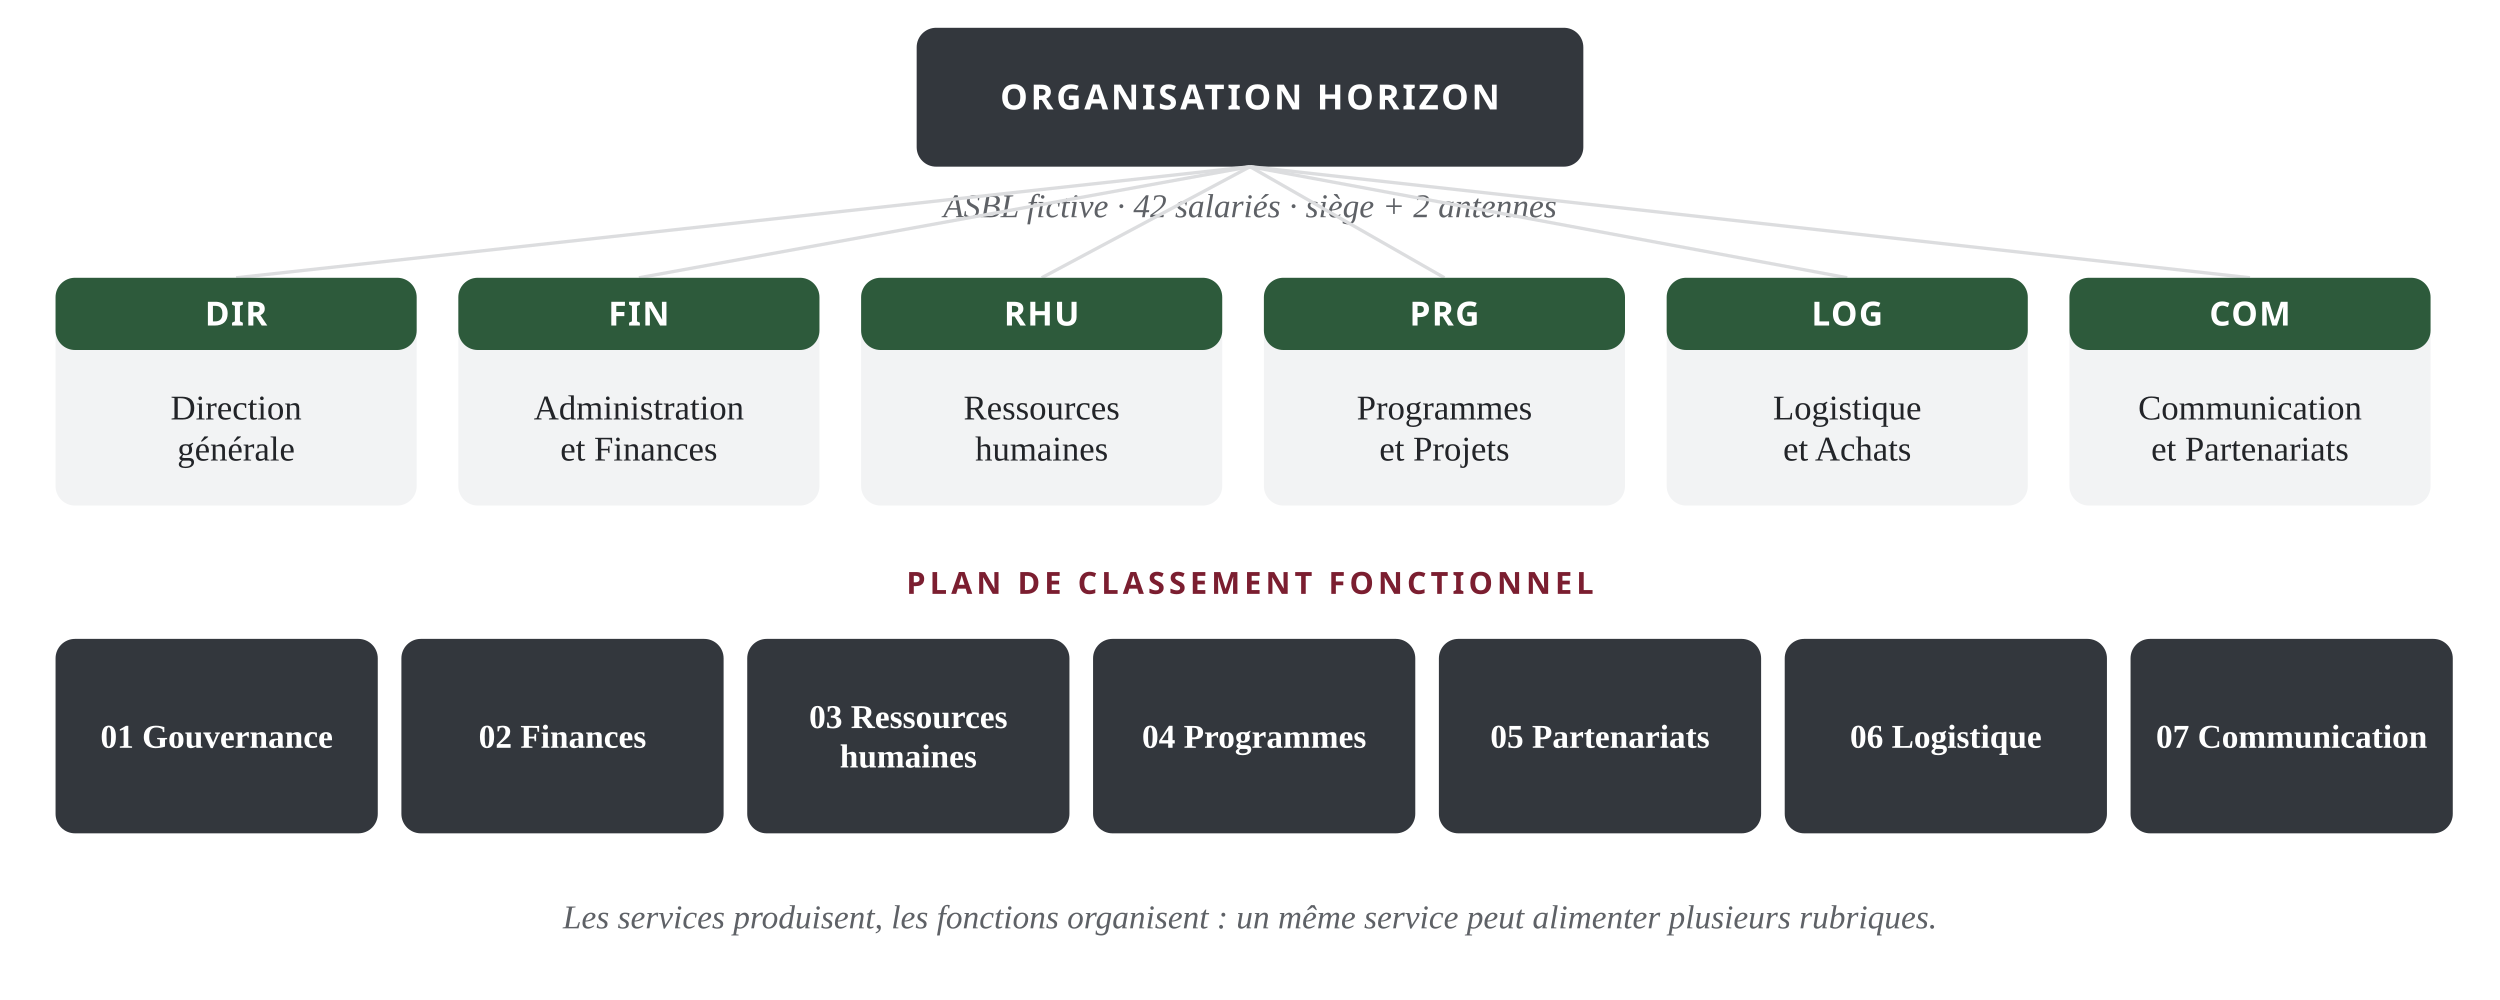
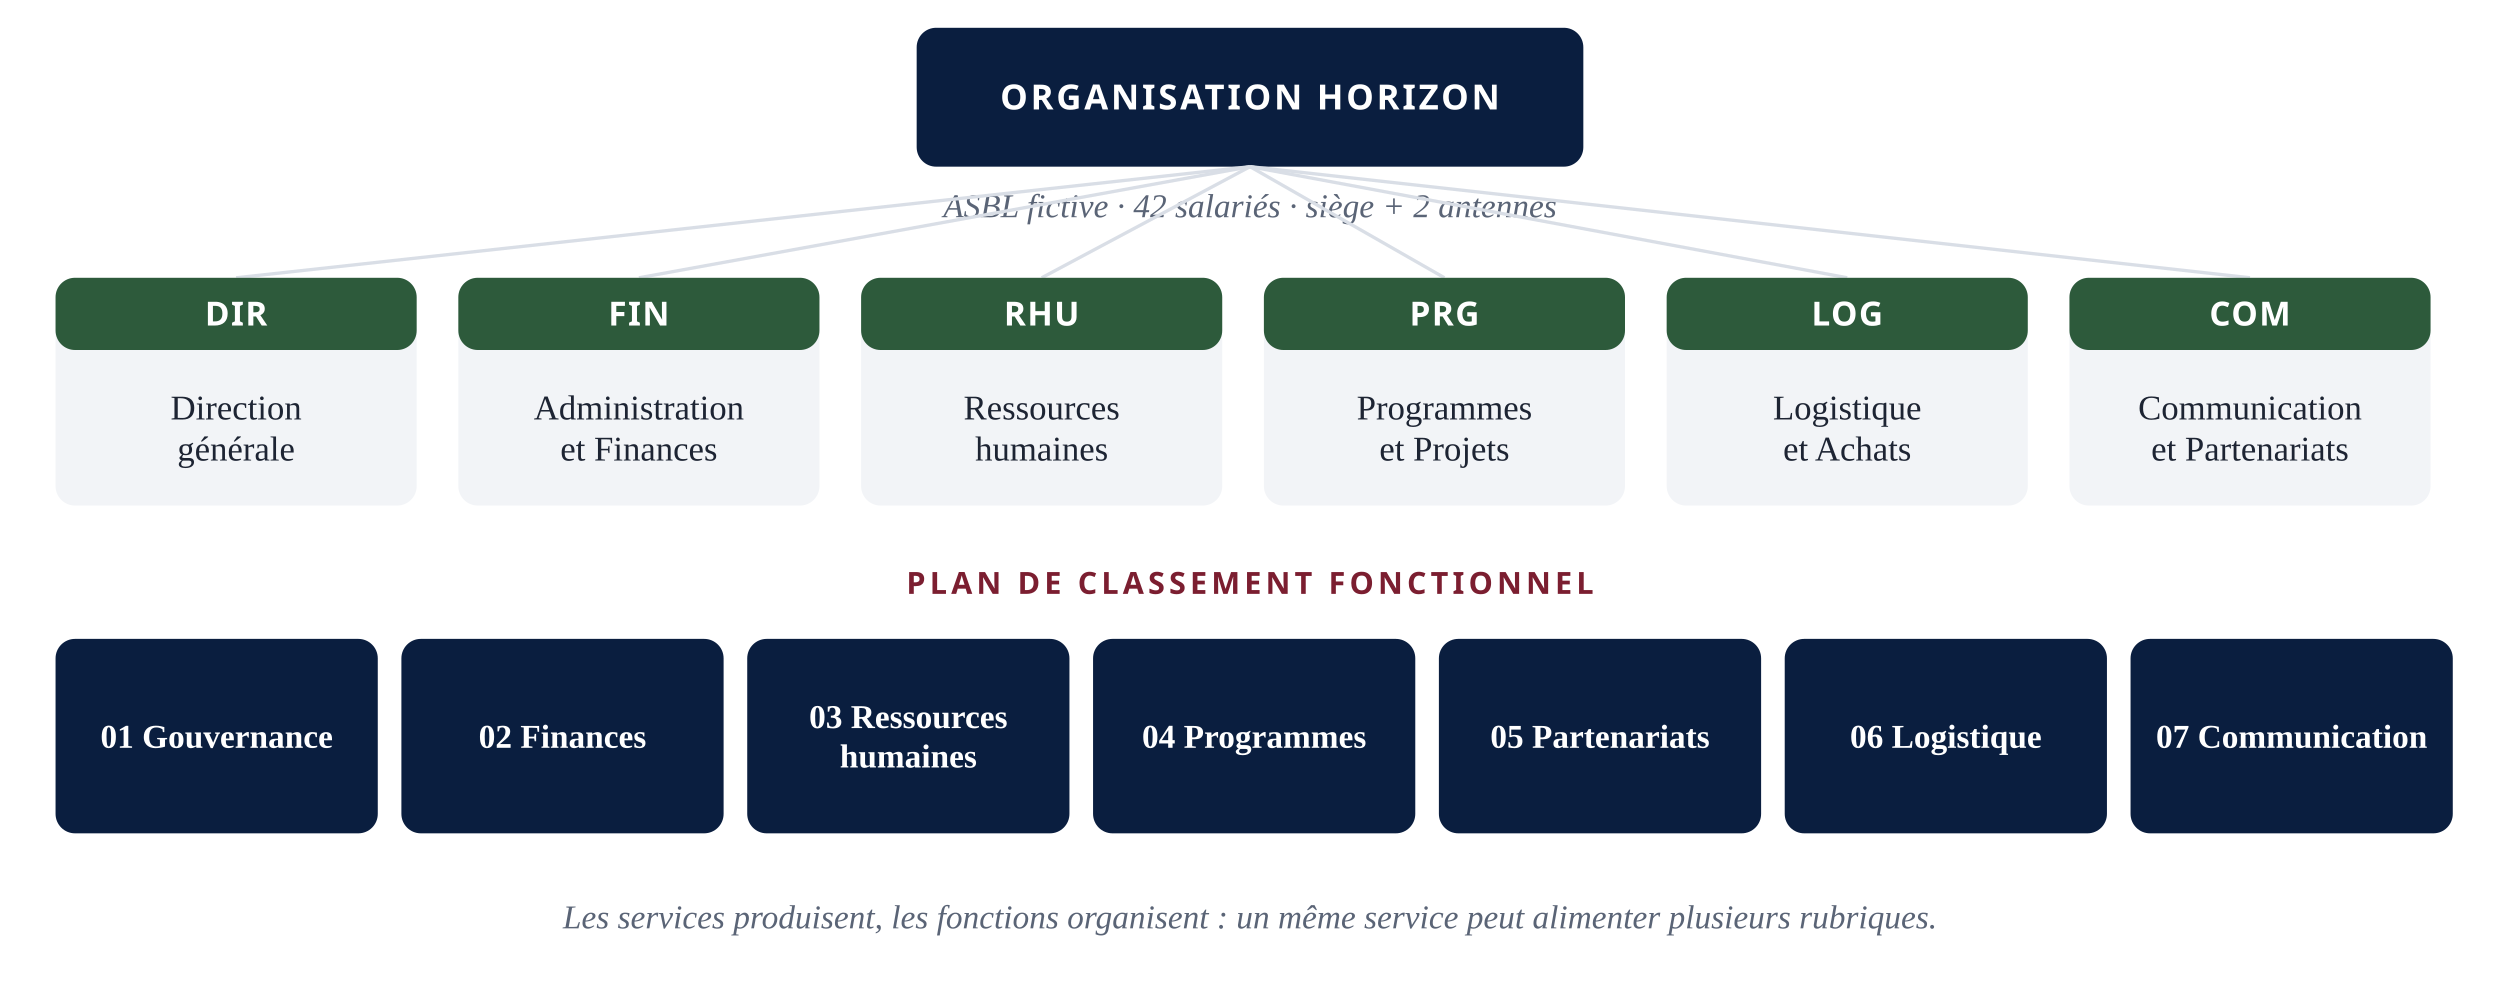
<svg xmlns="http://www.w3.org/2000/svg" viewBox="0 0 900 360" width="900" height="360">
  <defs>
    <marker id="ar" viewBox="0 0 10 10" refX="9" refY="5" markerWidth="7" markerHeight="7" orient="auto-start-reverse">
-       <path d="M0 0L10 5L0 10z" fill="#33373D" />
+       <path d="M0 0L10 5L0 10z" fill="#0A1E3F" />
    </marker>
    <marker id="arg" viewBox="0 0 10 10" refX="9" refY="5" markerWidth="7" markerHeight="7" orient="auto-start-reverse">
      <path d="M0 0L10 5L0 10z" fill="#2D5A3B" />
    </marker>
  </defs>
  <rect width="900" height="360" fill="white" />
-   <rect x="330" y="10" width="240" height="50" rx="7" fill="#33373D" stroke="none" stroke-width="1" />
+   <rect x="330" y="10" width="240" height="50" rx="7" fill="#0A1E3F" stroke="none" stroke-width="1" />
  <text x="450" y="39.4" font-family="Montserrat" font-size="12.5" font-weight="800" fill="white" text-anchor="middle" letter-spacing="1">ORGANISATION HORIZON</text>
-   <text x="450" y="78.2" font-family="Source Sans 3" font-size="12" font-weight="400" fill="#5E6166" text-anchor="middle" letter-spacing="0" font-style="italic">ASBL fictive · 42 salariés · siège + 2 antennes</text>
-   <line x1="450" y1="60" x2="85" y2="100" stroke="#DCDDDF" stroke-width="1.2" />
-   <rect x="20" y="100" width="130" height="82" rx="7" fill="#F2F3F4" stroke="none" stroke-width="1" />
+   <text x="450" y="78.2" font-family="Source Sans 3" font-size="12" font-weight="400" fill="#5A6476" text-anchor="middle" letter-spacing="0" font-style="italic">ASBL fictive · 42 salariés · siège + 2 antennes</text>
+   <line x1="450" y1="60" x2="85" y2="100" stroke="#D9DEE6" stroke-width="1.2" />
+   <rect x="20" y="100" width="130" height="82" rx="7" fill="#F2F4F7" stroke="none" stroke-width="1" />
  <rect x="20" y="100" width="130" height="26" rx="7" fill="#2D5A3B" stroke="none" stroke-width="1" />
  <text x="85" y="117.2" font-family="Montserrat" font-size="12" font-weight="800" fill="white" text-anchor="middle" letter-spacing="0.5">DIR</text>
-   <text x="85" y="151.0" font-family="Source Sans 3" font-size="12.5" font-weight="400" fill="#222428" text-anchor="middle" letter-spacing="0">Direction</text>
-   <text x="85" y="165.8" font-family="Source Sans 3" font-size="12.5" font-weight="400" fill="#222428" text-anchor="middle" letter-spacing="0">générale</text>
-   <line x1="450" y1="60" x2="230" y2="100" stroke="#DCDDDF" stroke-width="1.2" />
-   <rect x="165" y="100" width="130" height="82" rx="7" fill="#F2F3F4" stroke="none" stroke-width="1" />
+   <text x="85" y="151.0" font-family="Source Sans 3" font-size="12.5" font-weight="400" fill="#1D2433" text-anchor="middle" letter-spacing="0">Direction</text>
+   <text x="85" y="165.8" font-family="Source Sans 3" font-size="12.5" font-weight="400" fill="#1D2433" text-anchor="middle" letter-spacing="0">générale</text>
+   <line x1="450" y1="60" x2="230" y2="100" stroke="#D9DEE6" stroke-width="1.2" />
+   <rect x="165" y="100" width="130" height="82" rx="7" fill="#F2F4F7" stroke="none" stroke-width="1" />
  <rect x="165" y="100" width="130" height="26" rx="7" fill="#2D5A3B" stroke="none" stroke-width="1" />
  <text x="230" y="117.2" font-family="Montserrat" font-size="12" font-weight="800" fill="white" text-anchor="middle" letter-spacing="0.5">FIN</text>
-   <text x="230" y="151.0" font-family="Source Sans 3" font-size="12.5" font-weight="400" fill="#222428" text-anchor="middle" letter-spacing="0">Administration</text>
-   <text x="230" y="165.8" font-family="Source Sans 3" font-size="12.5" font-weight="400" fill="#222428" text-anchor="middle" letter-spacing="0">et Finances</text>
-   <line x1="450" y1="60" x2="375" y2="100" stroke="#DCDDDF" stroke-width="1.2" />
-   <rect x="310" y="100" width="130" height="82" rx="7" fill="#F2F3F4" stroke="none" stroke-width="1" />
+   <text x="230" y="151.0" font-family="Source Sans 3" font-size="12.5" font-weight="400" fill="#1D2433" text-anchor="middle" letter-spacing="0">Administration</text>
+   <text x="230" y="165.8" font-family="Source Sans 3" font-size="12.5" font-weight="400" fill="#1D2433" text-anchor="middle" letter-spacing="0">et Finances</text>
+   <line x1="450" y1="60" x2="375" y2="100" stroke="#D9DEE6" stroke-width="1.2" />
+   <rect x="310" y="100" width="130" height="82" rx="7" fill="#F2F4F7" stroke="none" stroke-width="1" />
  <rect x="310" y="100" width="130" height="26" rx="7" fill="#2D5A3B" stroke="none" stroke-width="1" />
  <text x="375" y="117.2" font-family="Montserrat" font-size="12" font-weight="800" fill="white" text-anchor="middle" letter-spacing="0.5">RHU</text>
-   <text x="375" y="151.0" font-family="Source Sans 3" font-size="12.5" font-weight="400" fill="#222428" text-anchor="middle" letter-spacing="0">Ressources</text>
-   <text x="375" y="165.8" font-family="Source Sans 3" font-size="12.5" font-weight="400" fill="#222428" text-anchor="middle" letter-spacing="0">humaines</text>
-   <line x1="450" y1="60" x2="520" y2="100" stroke="#DCDDDF" stroke-width="1.2" />
-   <rect x="455" y="100" width="130" height="82" rx="7" fill="#F2F3F4" stroke="none" stroke-width="1" />
+   <text x="375" y="151.0" font-family="Source Sans 3" font-size="12.5" font-weight="400" fill="#1D2433" text-anchor="middle" letter-spacing="0">Ressources</text>
+   <text x="375" y="165.8" font-family="Source Sans 3" font-size="12.5" font-weight="400" fill="#1D2433" text-anchor="middle" letter-spacing="0">humaines</text>
+   <line x1="450" y1="60" x2="520" y2="100" stroke="#D9DEE6" stroke-width="1.2" />
+   <rect x="455" y="100" width="130" height="82" rx="7" fill="#F2F4F7" stroke="none" stroke-width="1" />
  <rect x="455" y="100" width="130" height="26" rx="7" fill="#2D5A3B" stroke="none" stroke-width="1" />
  <text x="520" y="117.2" font-family="Montserrat" font-size="12" font-weight="800" fill="white" text-anchor="middle" letter-spacing="0.5">PRG</text>
-   <text x="520" y="151.0" font-family="Source Sans 3" font-size="12.5" font-weight="400" fill="#222428" text-anchor="middle" letter-spacing="0">Programmes</text>
-   <text x="520" y="165.8" font-family="Source Sans 3" font-size="12.5" font-weight="400" fill="#222428" text-anchor="middle" letter-spacing="0">et Projets</text>
-   <line x1="450" y1="60" x2="665" y2="100" stroke="#DCDDDF" stroke-width="1.2" />
-   <rect x="600" y="100" width="130" height="82" rx="7" fill="#F2F3F4" stroke="none" stroke-width="1" />
+   <text x="520" y="151.0" font-family="Source Sans 3" font-size="12.5" font-weight="400" fill="#1D2433" text-anchor="middle" letter-spacing="0">Programmes</text>
+   <text x="520" y="165.8" font-family="Source Sans 3" font-size="12.5" font-weight="400" fill="#1D2433" text-anchor="middle" letter-spacing="0">et Projets</text>
+   <line x1="450" y1="60" x2="665" y2="100" stroke="#D9DEE6" stroke-width="1.2" />
+   <rect x="600" y="100" width="130" height="82" rx="7" fill="#F2F4F7" stroke="none" stroke-width="1" />
  <rect x="600" y="100" width="130" height="26" rx="7" fill="#2D5A3B" stroke="none" stroke-width="1" />
  <text x="665" y="117.2" font-family="Montserrat" font-size="12" font-weight="800" fill="white" text-anchor="middle" letter-spacing="0.5">LOG</text>
-   <text x="665" y="151.0" font-family="Source Sans 3" font-size="12.5" font-weight="400" fill="#222428" text-anchor="middle" letter-spacing="0">Logistique</text>
-   <text x="665" y="165.8" font-family="Source Sans 3" font-size="12.5" font-weight="400" fill="#222428" text-anchor="middle" letter-spacing="0">et Achats</text>
-   <line x1="450" y1="60" x2="810" y2="100" stroke="#DCDDDF" stroke-width="1.2" />
-   <rect x="745" y="100" width="130" height="82" rx="7" fill="#F2F3F4" stroke="none" stroke-width="1" />
+   <text x="665" y="151.0" font-family="Source Sans 3" font-size="12.5" font-weight="400" fill="#1D2433" text-anchor="middle" letter-spacing="0">Logistique</text>
+   <text x="665" y="165.8" font-family="Source Sans 3" font-size="12.5" font-weight="400" fill="#1D2433" text-anchor="middle" letter-spacing="0">et Achats</text>
+   <line x1="450" y1="60" x2="810" y2="100" stroke="#D9DEE6" stroke-width="1.2" />
+   <rect x="745" y="100" width="130" height="82" rx="7" fill="#F2F4F7" stroke="none" stroke-width="1" />
  <rect x="745" y="100" width="130" height="26" rx="7" fill="#2D5A3B" stroke="none" stroke-width="1" />
  <text x="810" y="117.2" font-family="Montserrat" font-size="12" font-weight="800" fill="white" text-anchor="middle" letter-spacing="0.5">COM</text>
-   <text x="810" y="151.0" font-family="Source Sans 3" font-size="12.5" font-weight="400" fill="#222428" text-anchor="middle" letter-spacing="0">Communication</text>
-   <text x="810" y="165.8" font-family="Source Sans 3" font-size="12.5" font-weight="400" fill="#222428" text-anchor="middle" letter-spacing="0">et Partenariats</text>
+   <text x="810" y="151.0" font-family="Source Sans 3" font-size="12.5" font-weight="400" fill="#1D2433" text-anchor="middle" letter-spacing="0">Communication</text>
+   <text x="810" y="165.8" font-family="Source Sans 3" font-size="12.5" font-weight="400" fill="#1D2433" text-anchor="middle" letter-spacing="0">et Partenariats</text>
  <text x="450" y="213.8" font-family="Montserrat" font-size="11" font-weight="800" fill="#7B1E30" text-anchor="middle" letter-spacing="1.5">PLAN DE CLASSEMENT FONCTIONNEL</text>
-   <rect x="20.0" y="230" width="116" height="70" rx="7" fill="#33373D" stroke="none" stroke-width="1" />
+   <rect x="20.0" y="230" width="116" height="70" rx="7" fill="#0A1E3F" stroke="none" stroke-width="1" />
  <text x="78.0" y="269.2" font-family="Source Sans 3" font-size="12" font-weight="600" fill="white" text-anchor="middle" letter-spacing="0">01 Gouvernance</text>
-   <rect x="144.5" y="230" width="116" height="70" rx="7" fill="#33373D" stroke="none" stroke-width="1" />
+   <rect x="144.5" y="230" width="116" height="70" rx="7" fill="#0A1E3F" stroke="none" stroke-width="1" />
  <text x="202.5" y="269.2" font-family="Source Sans 3" font-size="12" font-weight="600" fill="white" text-anchor="middle" letter-spacing="0">02 Finances</text>
-   <rect x="269.0" y="230" width="116" height="70" rx="7" fill="#33373D" stroke="none" stroke-width="1" />
+   <rect x="269.0" y="230" width="116" height="70" rx="7" fill="#0A1E3F" stroke="none" stroke-width="1" />
  <text x="327.0" y="262.1" font-family="Source Sans 3" font-size="12" font-weight="600" fill="white" text-anchor="middle" letter-spacing="0">03 Ressources</text>
  <text x="327.0" y="276.3" font-family="Source Sans 3" font-size="12" font-weight="600" fill="white" text-anchor="middle" letter-spacing="0">humaines</text>
-   <rect x="393.5" y="230" width="116" height="70" rx="7" fill="#33373D" stroke="none" stroke-width="1" />
+   <rect x="393.5" y="230" width="116" height="70" rx="7" fill="#0A1E3F" stroke="none" stroke-width="1" />
  <text x="451.5" y="269.2" font-family="Source Sans 3" font-size="12" font-weight="600" fill="white" text-anchor="middle" letter-spacing="0">04 Programmes</text>
-   <rect x="518.0" y="230" width="116" height="70" rx="7" fill="#33373D" stroke="none" stroke-width="1" />
+   <rect x="518.0" y="230" width="116" height="70" rx="7" fill="#0A1E3F" stroke="none" stroke-width="1" />
  <text x="576.0" y="269.2" font-family="Source Sans 3" font-size="12" font-weight="600" fill="white" text-anchor="middle" letter-spacing="0">05 Partenariats</text>
-   <rect x="642.5" y="230" width="116" height="70" rx="7" fill="#33373D" stroke="none" stroke-width="1" />
+   <rect x="642.5" y="230" width="116" height="70" rx="7" fill="#0A1E3F" stroke="none" stroke-width="1" />
  <text x="700.5" y="269.2" font-family="Source Sans 3" font-size="12" font-weight="600" fill="white" text-anchor="middle" letter-spacing="0">06 Logistique</text>
-   <rect x="767.0" y="230" width="116" height="70" rx="7" fill="#33373D" stroke="none" stroke-width="1" />
+   <rect x="767.0" y="230" width="116" height="70" rx="7" fill="#0A1E3F" stroke="none" stroke-width="1" />
  <text x="825.0" y="269.2" font-family="Source Sans 3" font-size="12" font-weight="600" fill="white" text-anchor="middle" letter-spacing="0">07 Communication</text>
-   <text x="450" y="334.2" font-family="Source Sans 3" font-size="12" font-weight="400" fill="#5E6166" text-anchor="middle" letter-spacing="0" font-style="italic">Les services produisent, les fonctions organisent : un même service peut alimenter plusieurs rubriques.</text>
+   <text x="450" y="334.2" font-family="Source Sans 3" font-size="12" font-weight="400" fill="#5A6476" text-anchor="middle" letter-spacing="0" font-style="italic">Les services produisent, les fonctions organisent : un même service peut alimenter plusieurs rubriques.</text>
</svg>
